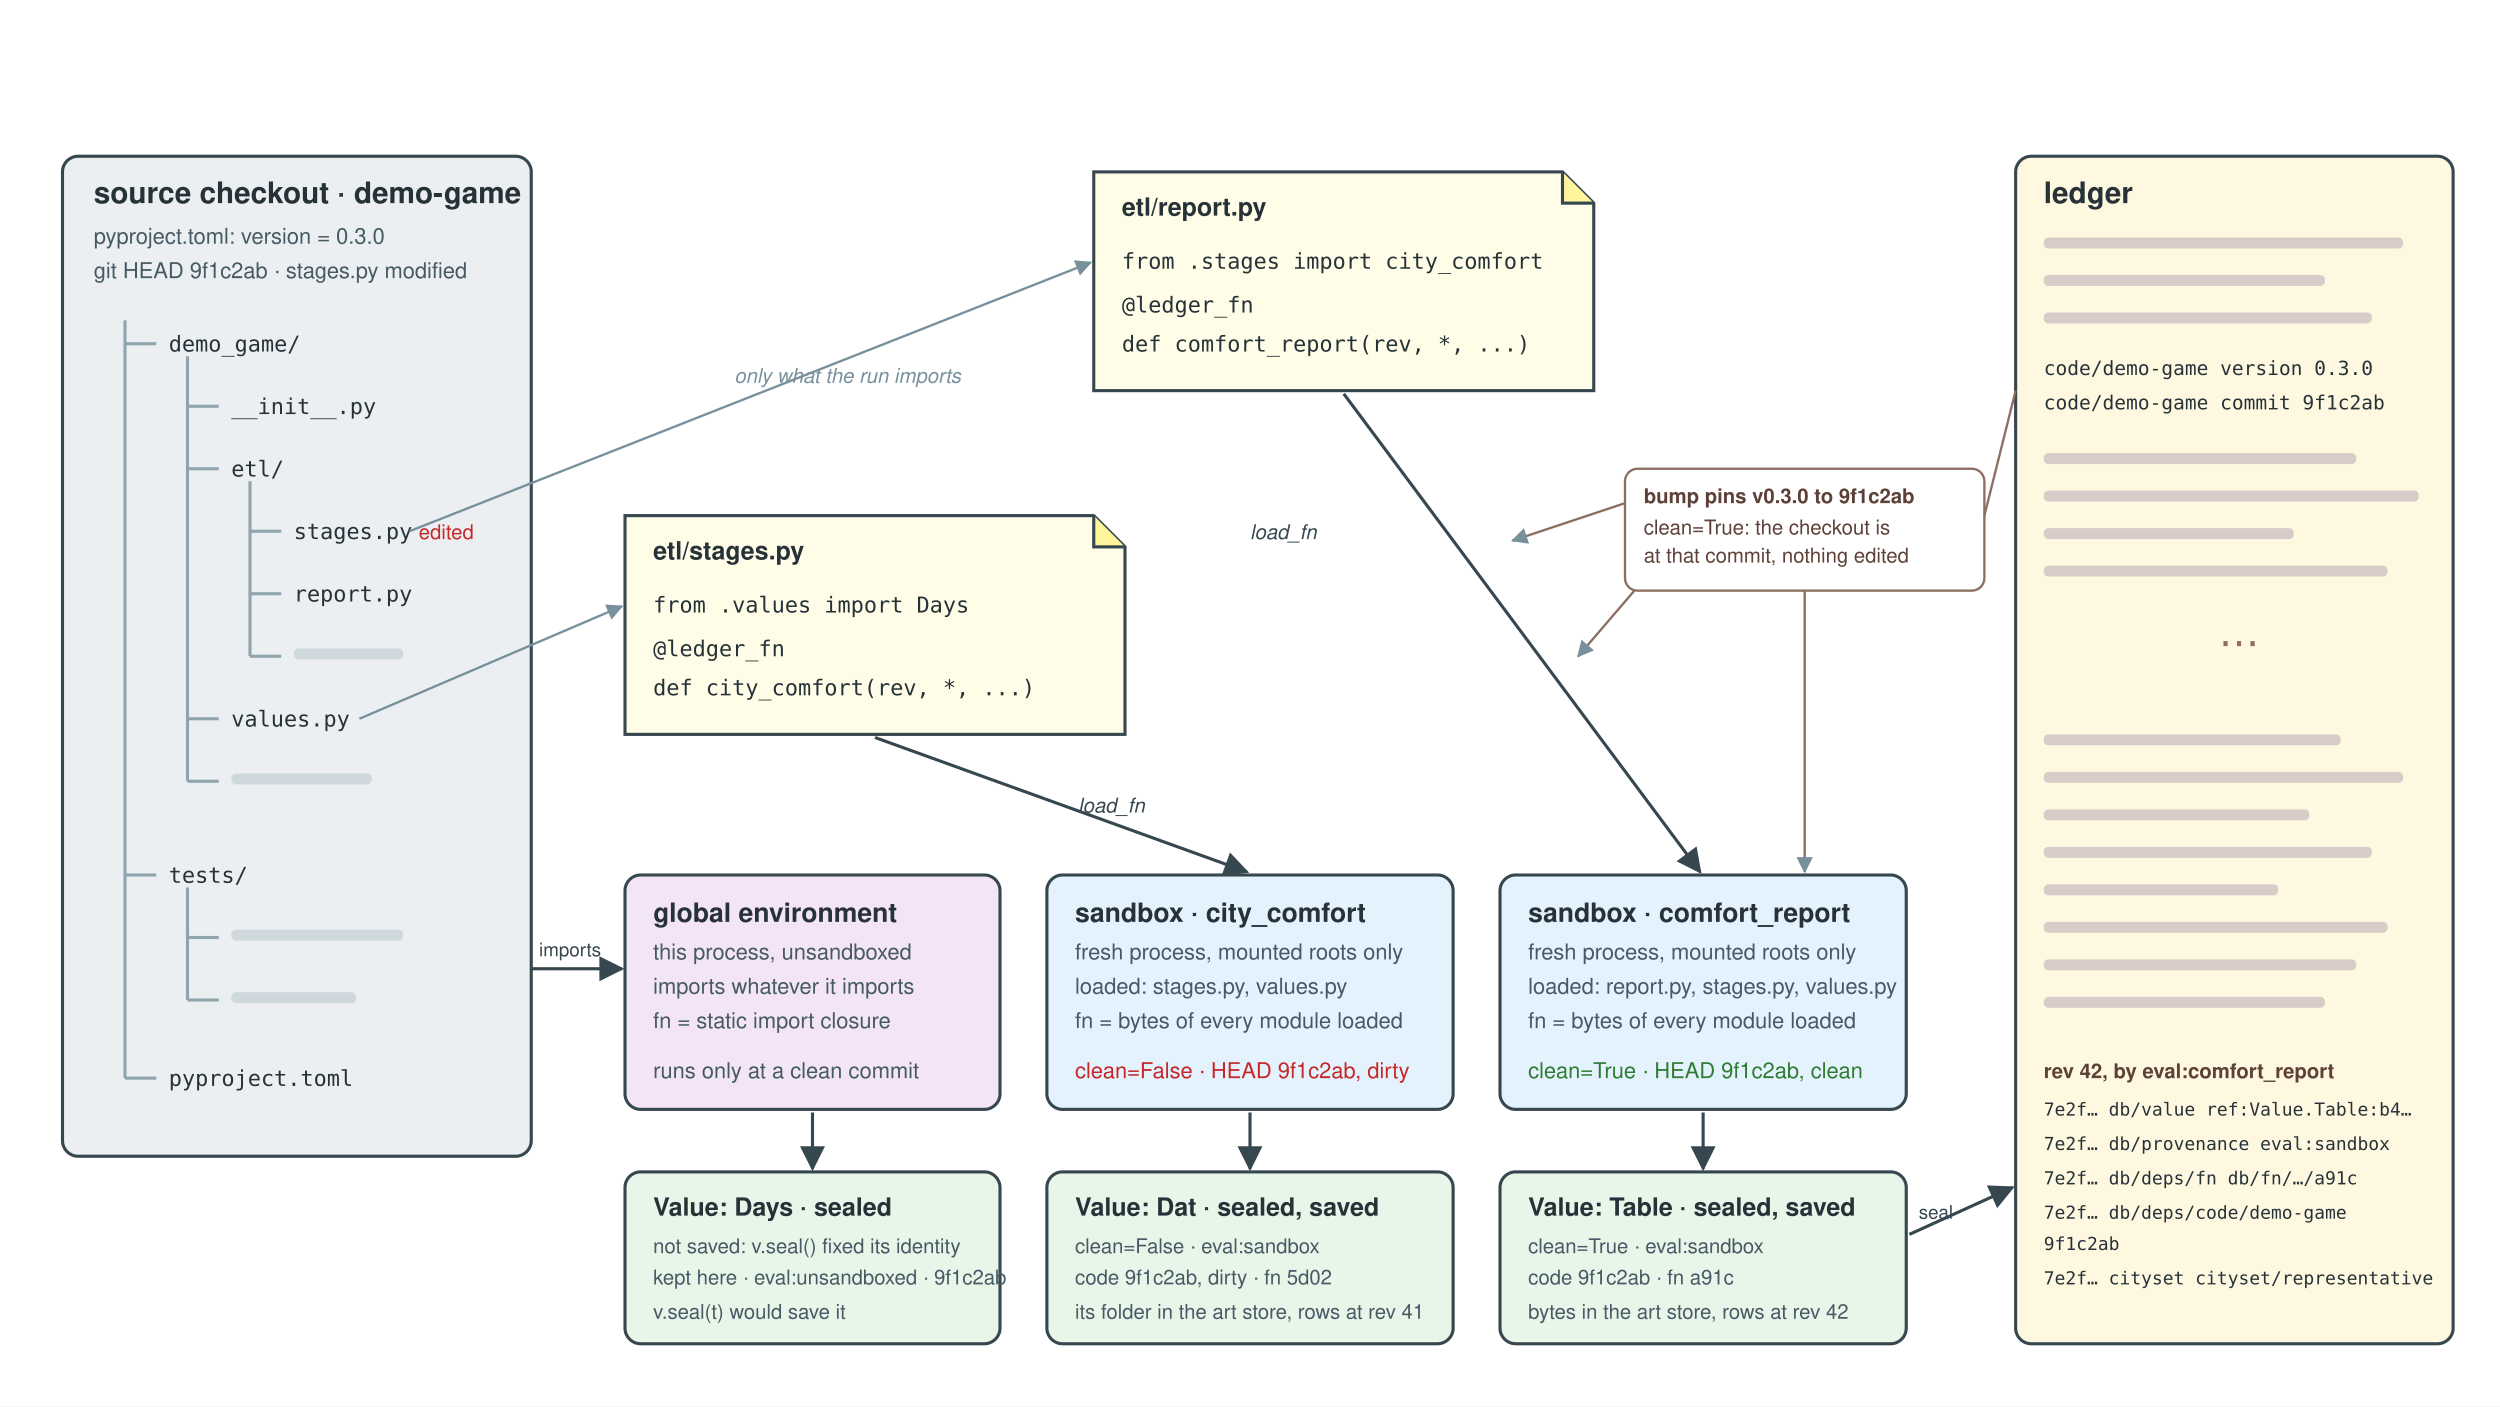
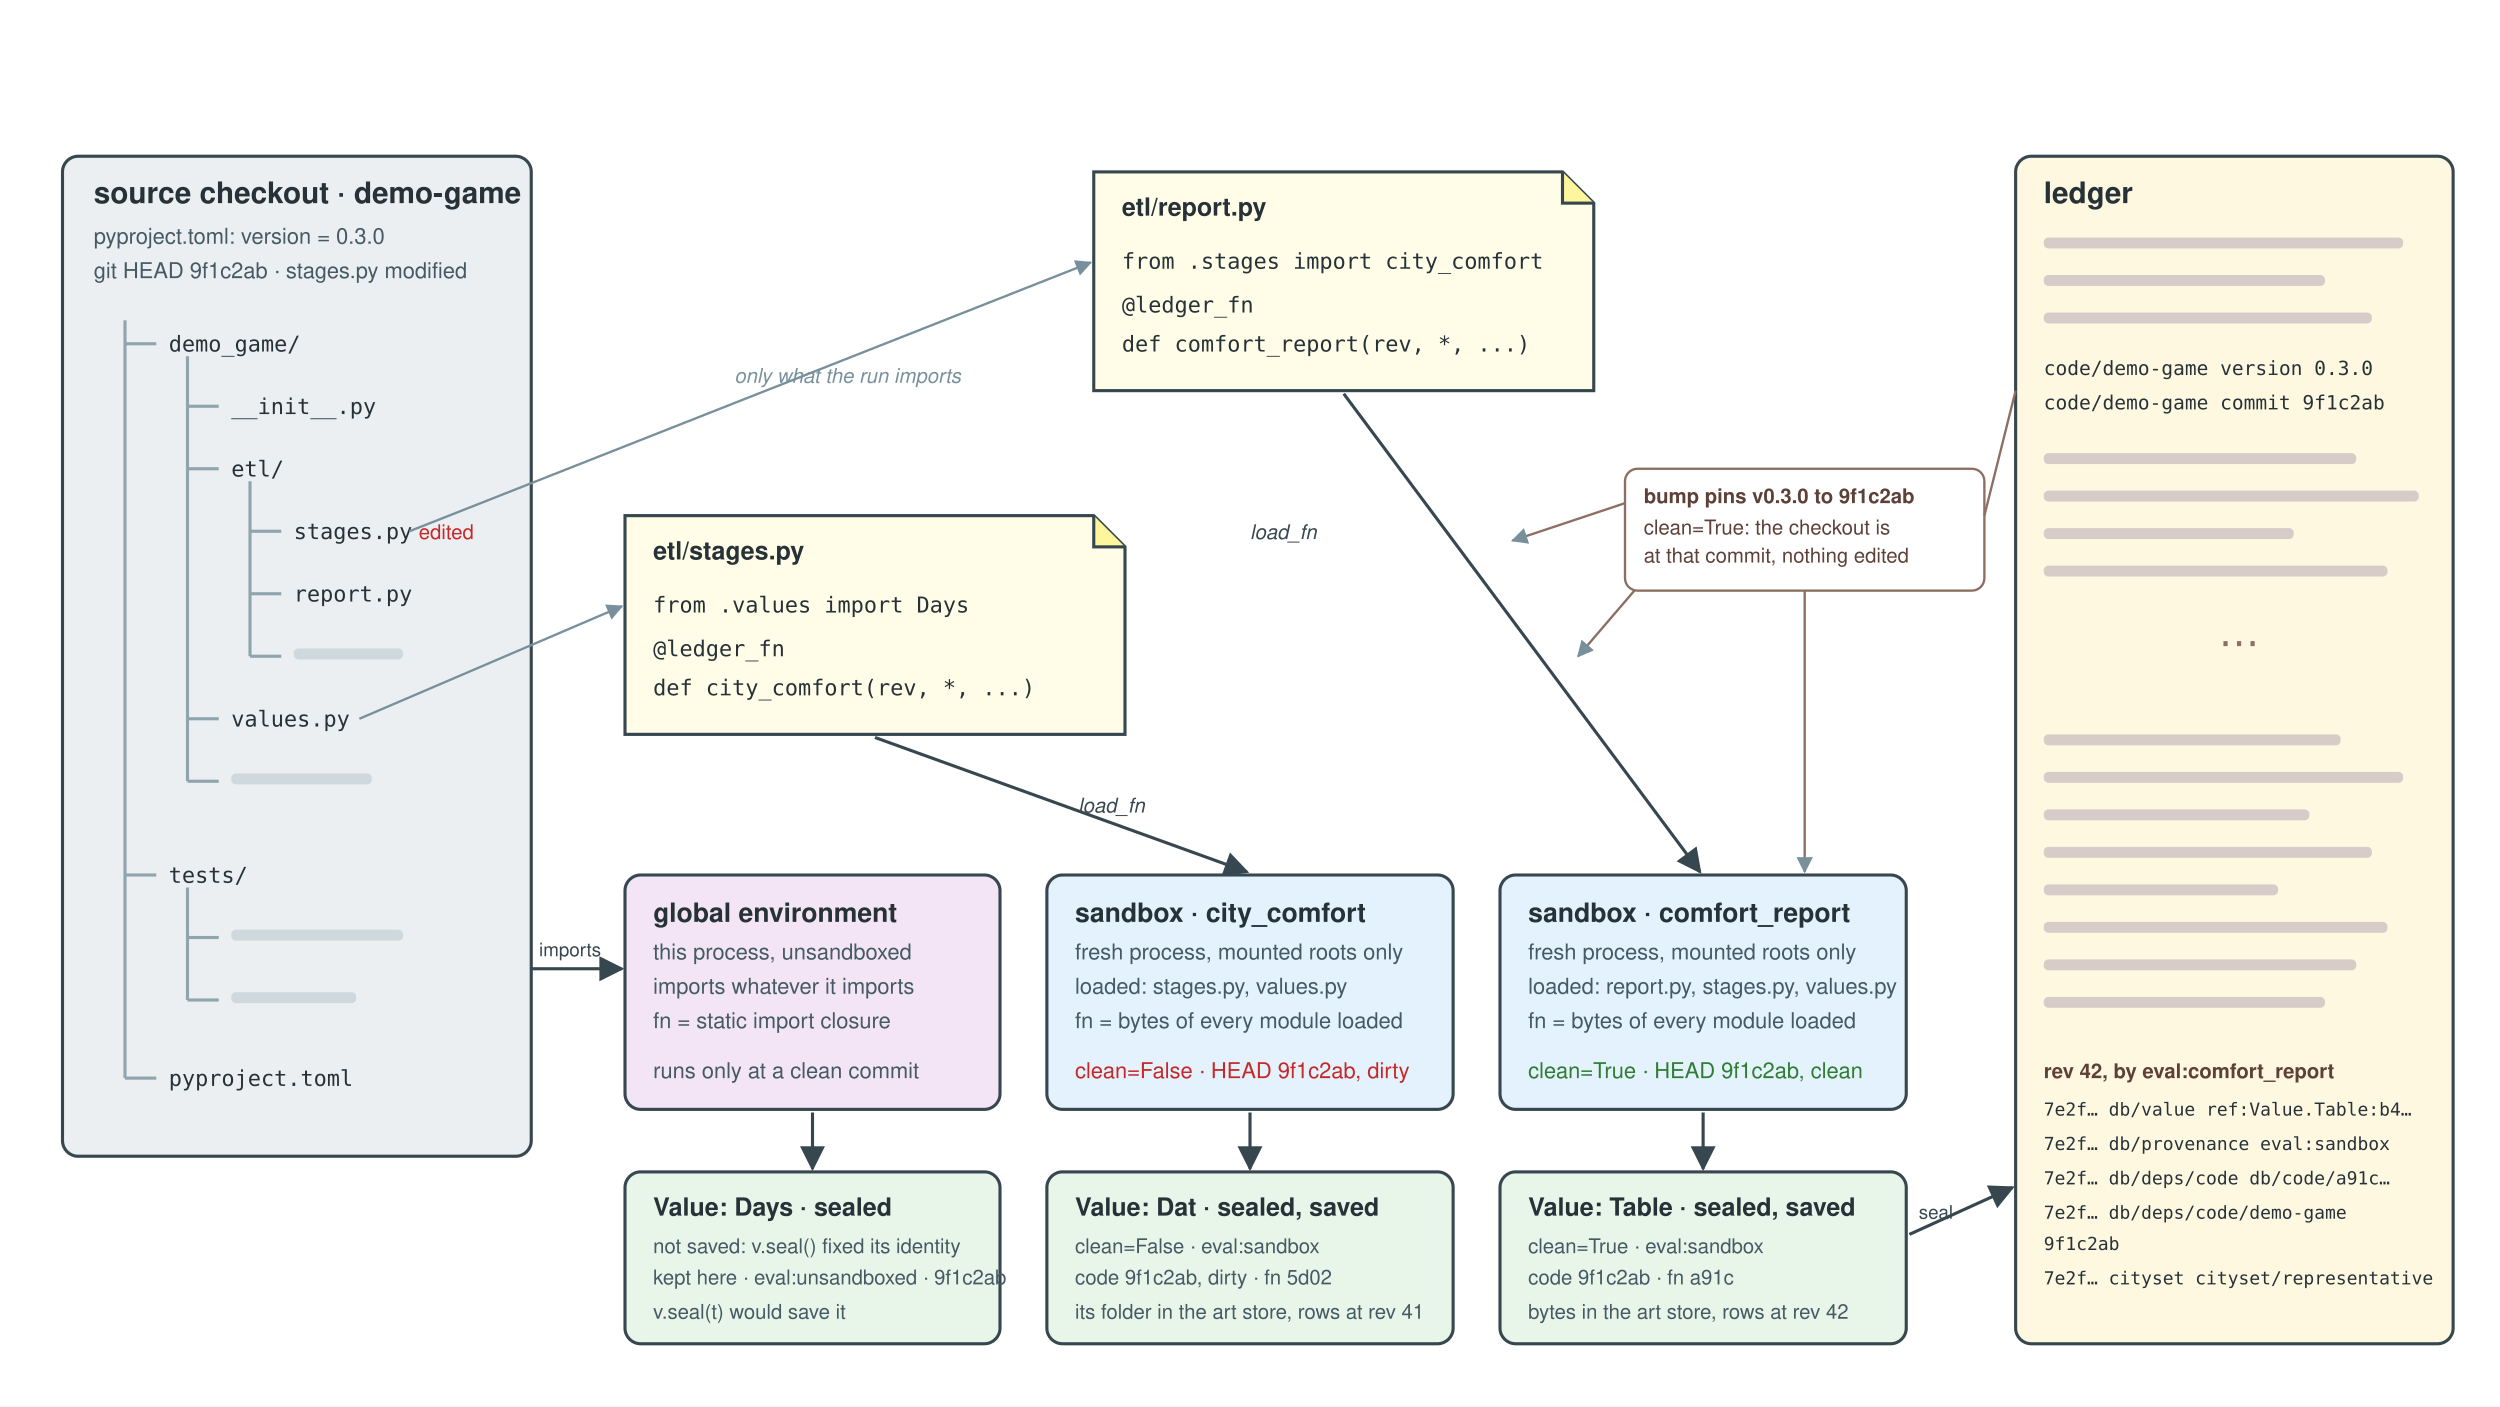
<svg xmlns="http://www.w3.org/2000/svg" viewBox="0 0 1600 900" width="1600" height="900" font-family="Helvetica, Arial, sans-serif">
  <defs>
    <marker id="arrow" viewBox="0 0 10 10" refX="9" refY="5" markerWidth="8" markerHeight="8" orient="auto-start-reverse">
      <path d="M0,0 L10,5 L0,10 z" fill="#37474f" />
    </marker>
    <marker id="arrow-thin" viewBox="0 0 10 10" refX="9" refY="5" markerWidth="7" markerHeight="7" orient="auto-start-reverse">
      <path d="M0,0 L10,5 L0,10 z" fill="#78909c" />
    </marker>
  </defs>
  <rect x="0" y="0" width="1600" height="900" fill="#ffffff" />
  <g stroke="#37474f" stroke-width="2">
    <rect x="40" y="100" width="300" height="640" rx="10" fill="#eceff1" />
  </g>
  <text x="60" y="130" font-size="19" font-weight="bold" fill="#263238">source checkout · demo-game</text>
  <text x="60" y="156" font-size="14" fill="#455a64">pyproject.toml: version = 0.3.0</text>
  <text x="60" y="178" font-size="14" fill="#455a64">git HEAD 9f1c2ab · stages.py modified</text>
  <g stroke="#90a4ae" stroke-width="2" fill="none">
    <path d="M80,205 V690" />
    <path d="M80,220 H100" />
    <path d="M120,228 V500" />
    <path d="M120,260 H140" />
    <path d="M120,300 H140" />
    <path d="M160,308 V420" />
    <path d="M160,340 H180" />
    <path d="M160,380 H180" />
    <path d="M160,420 H180" />
    <path d="M120,460 H140" />
    <path d="M120,500 H140" />
    <path d="M80,560 H100" />
    <path d="M120,568 V640" />
    <path d="M120,600 H140" />
    <path d="M120,640 H140" />
    <path d="M80,690 H100" />
  </g>
  <g font-family="Menlo, Consolas, monospace" font-size="14" fill="#263238">
    <text x="108" y="225">demo_game/</text>
    <text x="148" y="265">__init__.py</text>
    <text x="148" y="305">etl/</text>
    <text x="188" y="345">stages.py</text>
    <text x="188" y="385">report.py</text>
    <text x="148" y="465">values.py</text>
    <text x="108" y="565">tests/</text>
    <text x="108" y="695">pyproject.toml</text>
  </g>
  <text x="268" y="345" font-size="13" fill="#c62828">edited</text>
  <g fill="#cfd8dc">
    <rect x="188" y="415" width="70" height="7" rx="3" />
    <rect x="148" y="495" width="90" height="7" rx="3" />
    <rect x="148" y="595" width="110" height="7" rx="3" />
    <rect x="148" y="635" width="80" height="7" rx="3" />
  </g>
  <g stroke="#37474f" stroke-width="2">
    <path d="M400,330 H700 L720,350 V470 H400 Z" fill="#fffde7" />
    <path d="M700,330 V350 H720" fill="#fff59d" />
  </g>
  <text x="418" y="358" font-size="16" font-weight="bold" fill="#263238">etl/stages.py</text>
  <g font-family="Menlo, Consolas, monospace" font-size="14" fill="#263238">
    <text x="418" y="392">from .values import Days</text>
    <text x="418" y="420">@ledger_fn</text>
    <text x="418" y="445">def city_comfort(rev, *, ...)</text>
  </g>
  <g stroke="#37474f" stroke-width="2">
    <path d="M700,110 H1000 L1020,130 V250 H700 Z" fill="#fffde7" />
    <path d="M1000,110 V130 H1020" fill="#fff59d" />
  </g>
  <text x="718" y="138" font-size="16" font-weight="bold" fill="#263238">etl/report.py</text>
  <g font-family="Menlo, Consolas, monospace" font-size="14" fill="#263238">
    <text x="718" y="172">from .stages import city_comfort</text>
    <text x="718" y="200">@ledger_fn</text>
    <text x="718" y="225">def comfort_report(rev, *, ...)</text>
  </g>
  <g stroke="#78909c" stroke-width="1.5" fill="none" marker-end="url(#arrow-thin)">
    <path d="M262,340 L698,168" />
    <path d="M230,460 L398,388" />
  </g>
  <text x="470" y="245" font-size="13" fill="#78909c" font-style="italic">only what the run imports</text>
  <g stroke="#37474f" stroke-width="2">
    <rect x="400" y="560" width="240" height="150" rx="10" fill="#f3e5f5" />
    <rect x="670" y="560" width="260" height="150" rx="10" fill="#e3f2fd" />
    <rect x="960" y="560" width="260" height="150" rx="10" fill="#e3f2fd" />
  </g>
  <text x="418" y="590" font-size="17" font-weight="bold" fill="#263238">global environment</text>
  <text x="418" y="614" font-size="14" fill="#455a64">this process, unsandboxed</text>
  <text x="418" y="636" font-size="14" fill="#455a64">imports whatever it imports</text>
  <text x="418" y="658" font-size="14" fill="#455a64">fn = static import closure</text>
  <text x="418" y="690" font-size="14" fill="#455a64">runs only at a clean commit</text>
  <text x="688" y="590" font-size="17" font-weight="bold" fill="#263238">sandbox · city_comfort</text>
  <text x="688" y="614" font-size="14" fill="#455a64">fresh process, mounted roots only</text>
  <text x="688" y="636" font-size="14" fill="#455a64">loaded: stages.py, values.py</text>
  <text x="688" y="658" font-size="14" fill="#455a64">fn = bytes of every module loaded</text>
  <text x="688" y="690" font-size="14" fill="#c62828">clean=False · HEAD 9f1c2ab, dirty</text>
  <text x="978" y="590" font-size="17" font-weight="bold" fill="#263238">sandbox · comfort_report</text>
  <text x="978" y="614" font-size="14" fill="#455a64">fresh process, mounted roots only</text>
  <text x="978" y="636" font-size="14" fill="#455a64">loaded: report.py, stages.py, values.py</text>
  <text x="978" y="658" font-size="14" fill="#455a64">fn = bytes of every module loaded</text>
  <text x="978" y="690" font-size="14" fill="#2e7d32">clean=True · HEAD 9f1c2ab, clean</text>
  <g stroke="#37474f" stroke-width="2" fill="none" marker-end="url(#arrow)">
    <path d="M340,620 L398,620" />
    <path d="M560,472 L798,558" />
    <path d="M860,252 L1088,558" />
  </g>
  <text x="345" y="612" font-size="12" fill="#37474f">imports</text>
  <text x="690" y="520" font-size="13" fill="#37474f" font-style="italic">load_fn</text>
  <text x="800" y="345" font-size="13" fill="#37474f" font-style="italic">load_fn</text>
  <g stroke="#37474f" stroke-width="2">
    <rect x="1290" y="100" width="280" height="760" rx="10" fill="#fff8e1" />
  </g>
  <text x="1308" y="130" font-size="19" font-weight="bold" fill="#263238">ledger</text>
  <g fill="#d7ccc8">
    <rect x="1308" y="152" width="230" height="7" rx="3" />
    <rect x="1308" y="176" width="180" height="7" rx="3" />
    <rect x="1308" y="200" width="210" height="7" rx="3" />
  </g>
  <g font-family="Menlo, Consolas, monospace" font-size="12.5" fill="#263238">
    <text x="1308" y="240">code/demo-game version 0.3.0</text>
    <text x="1308" y="262">code/demo-game commit  9f1c2ab</text>
  </g>
  <g fill="#d7ccc8">
    <rect x="1308" y="290" width="200" height="7" rx="3" />
    <rect x="1308" y="314" width="240" height="7" rx="3" />
    <rect x="1308" y="338" width="160" height="7" rx="3" />
    <rect x="1308" y="362" width="220" height="7" rx="3" />
  </g>
  <text x="1420" y="420" font-size="26" fill="#8d6e63">⋯</text>
  <g fill="#d7ccc8">
    <rect x="1308" y="470" width="190" height="7" rx="3" />
    <rect x="1308" y="494" width="230" height="7" rx="3" />
    <rect x="1308" y="518" width="170" height="7" rx="3" />
    <rect x="1308" y="542" width="210" height="7" rx="3" />
    <rect x="1308" y="566" width="150" height="7" rx="3" />
    <rect x="1308" y="590" width="220" height="7" rx="3" />
    <rect x="1308" y="614" width="200" height="7" rx="3" />
    <rect x="1308" y="638" width="180" height="7" rx="3" />
  </g>
  <text x="1308" y="690" font-size="13" font-weight="bold" fill="#5d4037">rev 42, by eval:comfort_report</text>
  <g font-family="Menlo, Consolas, monospace" font-size="11.5" fill="#263238">
    <text x="1308" y="714">7e2f… db/value ref:Value.Table:b4…</text>
    <text x="1308" y="736">7e2f… db/provenance eval:sandbox</text>
-     <text x="1308" y="758">7e2f… db/deps/fn db/fn/…/a91c</text>
+     <text x="1308" y="758">7e2f… db/deps/code db/code/a91c…</text>
    <text x="1308" y="780">7e2f… db/deps/code/demo-game</text>
    <text x="1308" y="800">           9f1c2ab</text>
    <text x="1308" y="822">7e2f… cityset cityset/representative</text>
  </g>
  <g stroke="#8d6e63" stroke-width="1.5">
    <rect x="1040" y="300" width="230" height="78" rx="8" fill="#ffffff" />
  </g>
  <text x="1052" y="322" font-size="13" fill="#5d4037" font-weight="bold">bump pins v0.3.0 to 9f1c2ab</text>
  <text x="1052" y="342" font-size="13" fill="#5d4037">clean=True: the checkout is</text>
  <text x="1052" y="360" font-size="13" fill="#5d4037">at that commit, nothing edited</text>
  <path d="M1270,330 L1290,250" stroke="#8d6e63" stroke-width="1.5" fill="none" />
  <path d="M1155,378 L1155,558" stroke="#8d6e63" stroke-width="1.5" fill="none" marker-end="url(#arrow-thin)" />
  <path d="M1040,322 L968,346" stroke="#8d6e63" stroke-width="1.5" fill="none" marker-end="url(#arrow-thin)" />
  <path d="M1046,378 L1010,420" stroke="#8d6e63" stroke-width="1.5" fill="none" marker-end="url(#arrow-thin)" />
  <g stroke="#37474f" stroke-width="2">
    <rect x="400" y="750" width="240" height="110" rx="10" fill="#e8f5e9" />
    <rect x="670" y="750" width="260" height="110" rx="10" fill="#e8f5e9" />
    <rect x="960" y="750" width="260" height="110" rx="10" fill="#e8f5e9" />
  </g>
  <text x="418" y="778" font-size="16" font-weight="bold" fill="#263238">Value: Days · sealed</text>
  <text x="418" y="802" font-size="13" fill="#455a64">not saved: v.seal() fixed its identity</text>
  <text x="418" y="822" font-size="13" fill="#455a64">kept here · eval:unsandboxed · 9f1c2ab</text>
  <text x="418" y="844" font-size="13" fill="#455a64">v.seal(t) would save it</text>
  <text x="688" y="778" font-size="16" font-weight="bold" fill="#263238">Value: Dat · sealed, saved</text>
  <text x="688" y="802" font-size="13" fill="#455a64">clean=False · eval:sandbox</text>
  <text x="688" y="822" font-size="13" fill="#455a64">code 9f1c2ab, dirty · fn 5d02</text>
  <text x="688" y="844" font-size="13" fill="#455a64">its folder in the art store, rows at rev 41</text>
  <text x="978" y="778" font-size="16" font-weight="bold" fill="#263238">Value: Table · sealed, saved</text>
  <text x="978" y="802" font-size="13" fill="#455a64">clean=True · eval:sandbox</text>
  <text x="978" y="822" font-size="13" fill="#455a64">code 9f1c2ab · fn a91c</text>
  <text x="978" y="844" font-size="13" fill="#455a64">bytes in the art store, rows at rev 42</text>
  <g stroke="#37474f" stroke-width="2" fill="none" marker-end="url(#arrow)">
    <path d="M520,712 L520,748" />
    <path d="M800,712 L800,748" />
    <path d="M1090,712 L1090,748" />
    <path d="M1222,790 L1288,760" />
  </g>
  <text x="1228" y="780" font-size="12" fill="#37474f">seal</text>
</svg>
